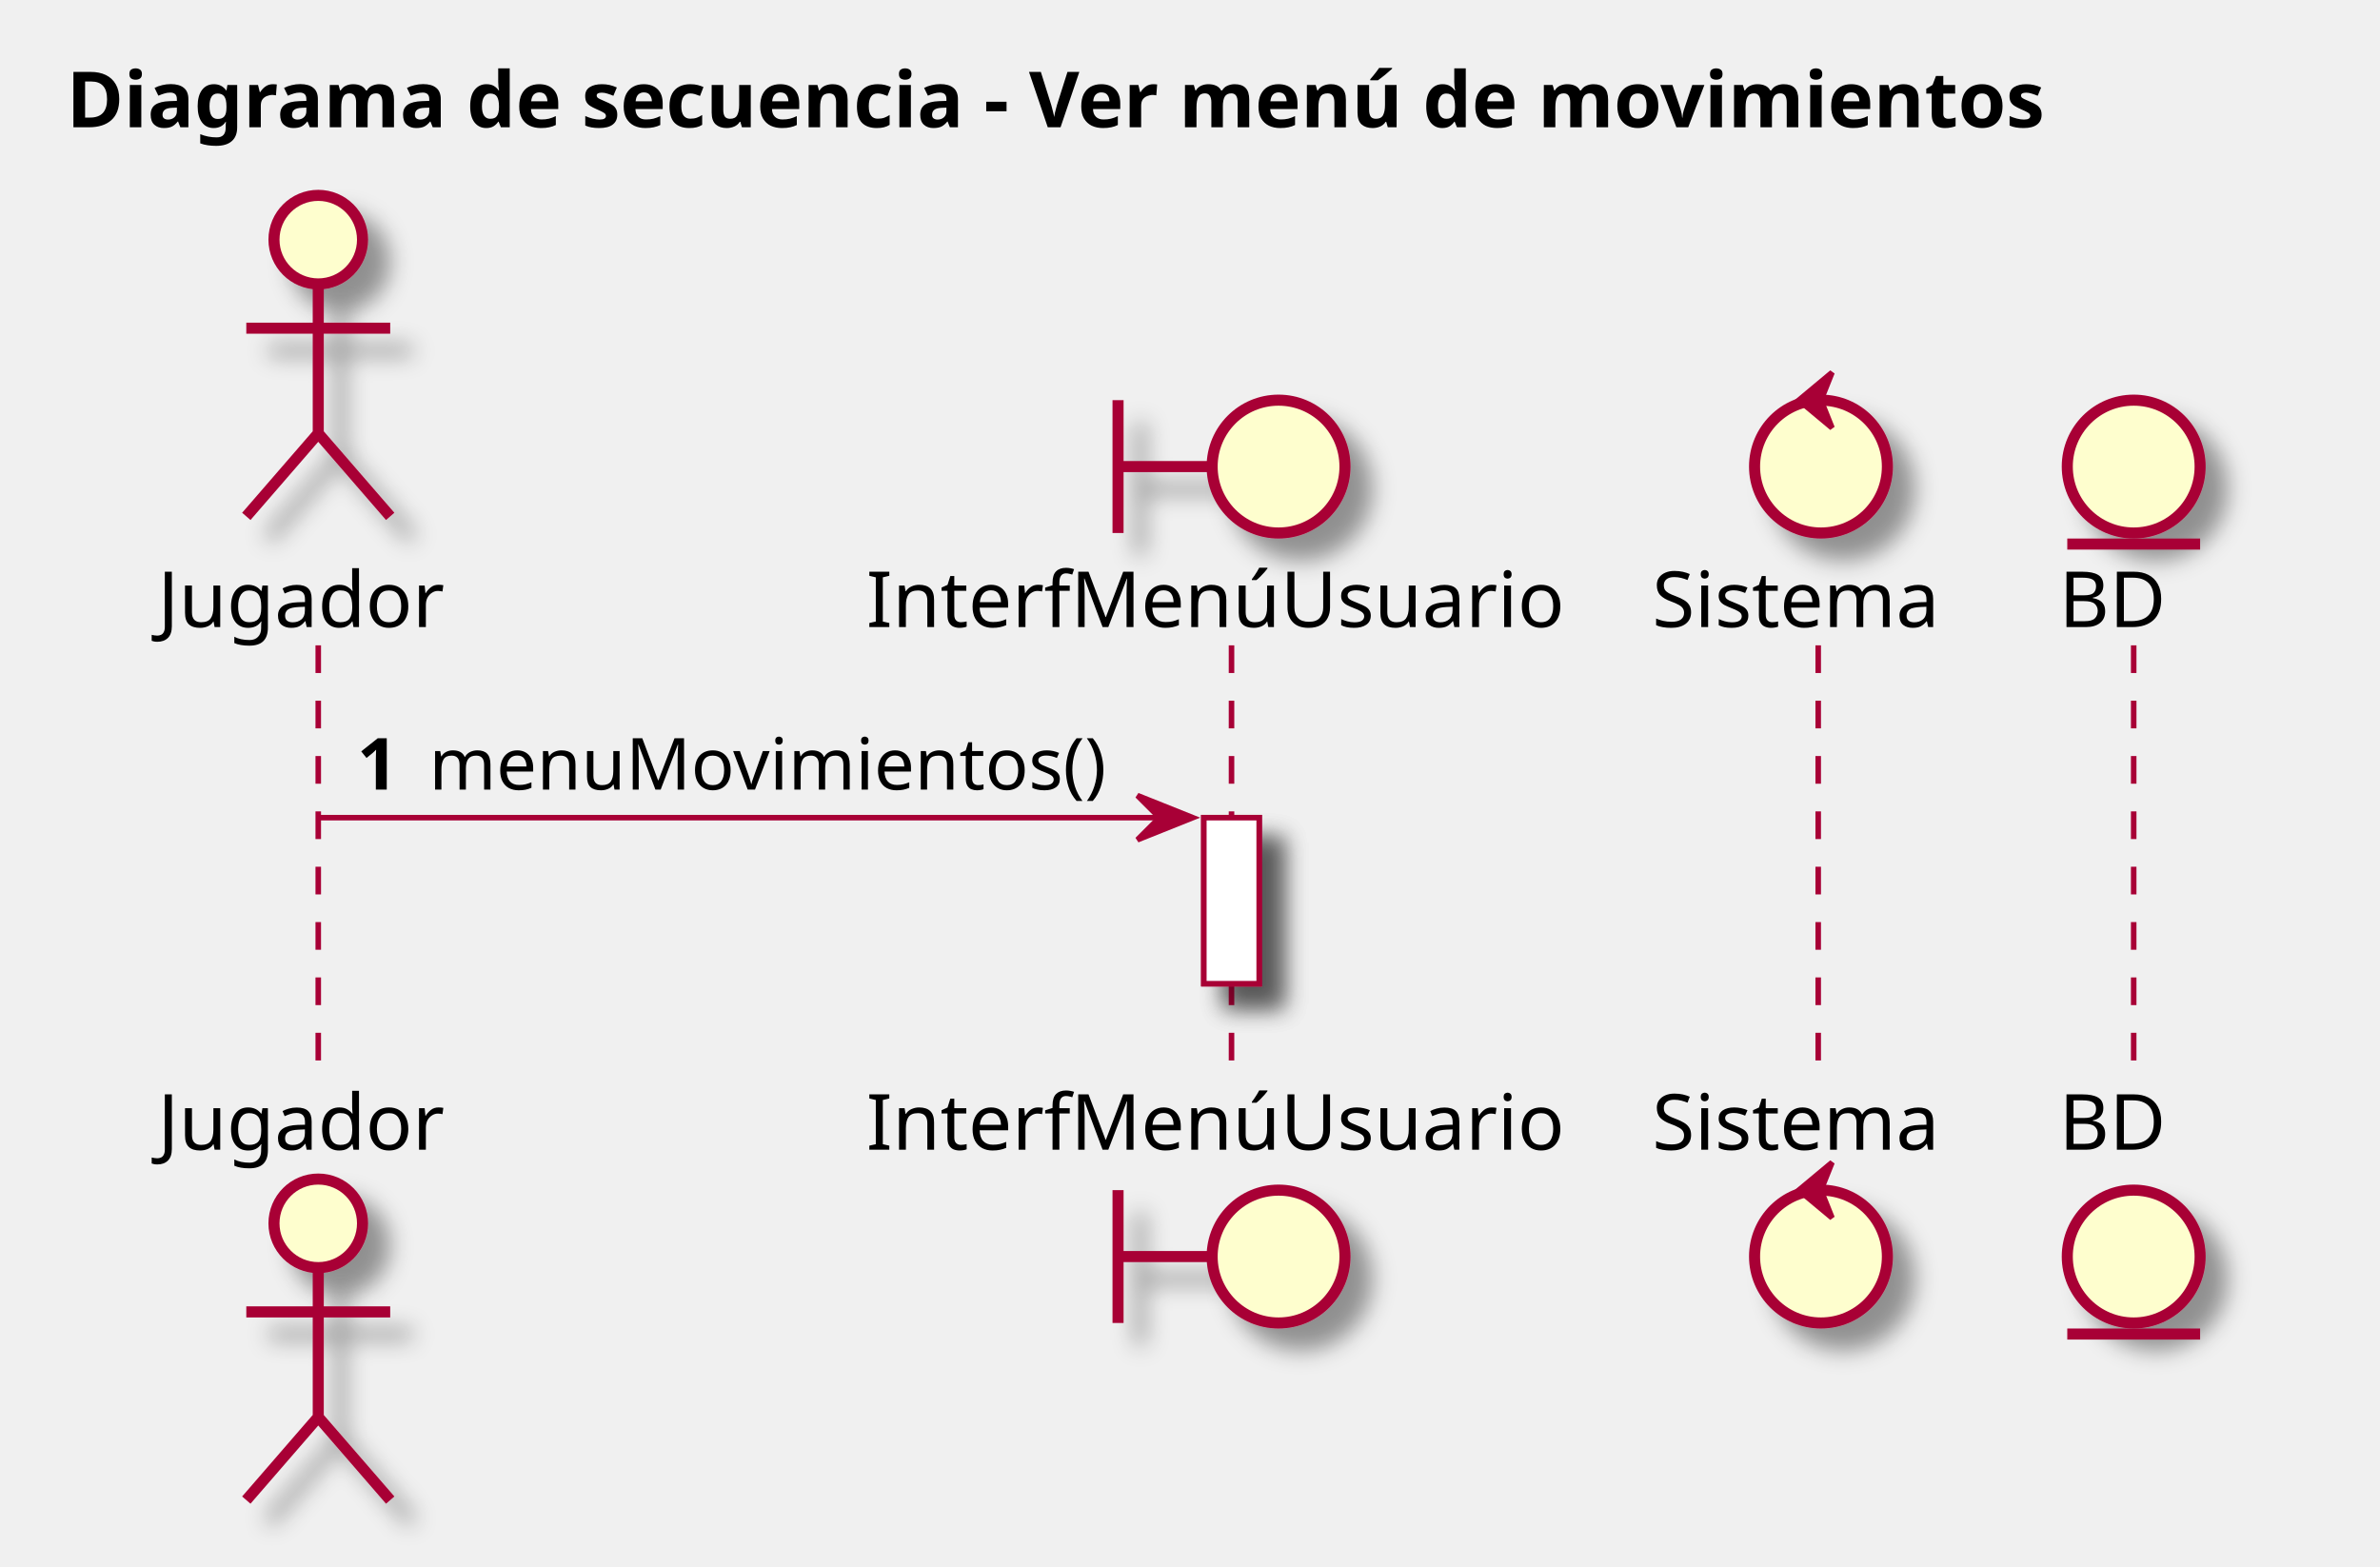
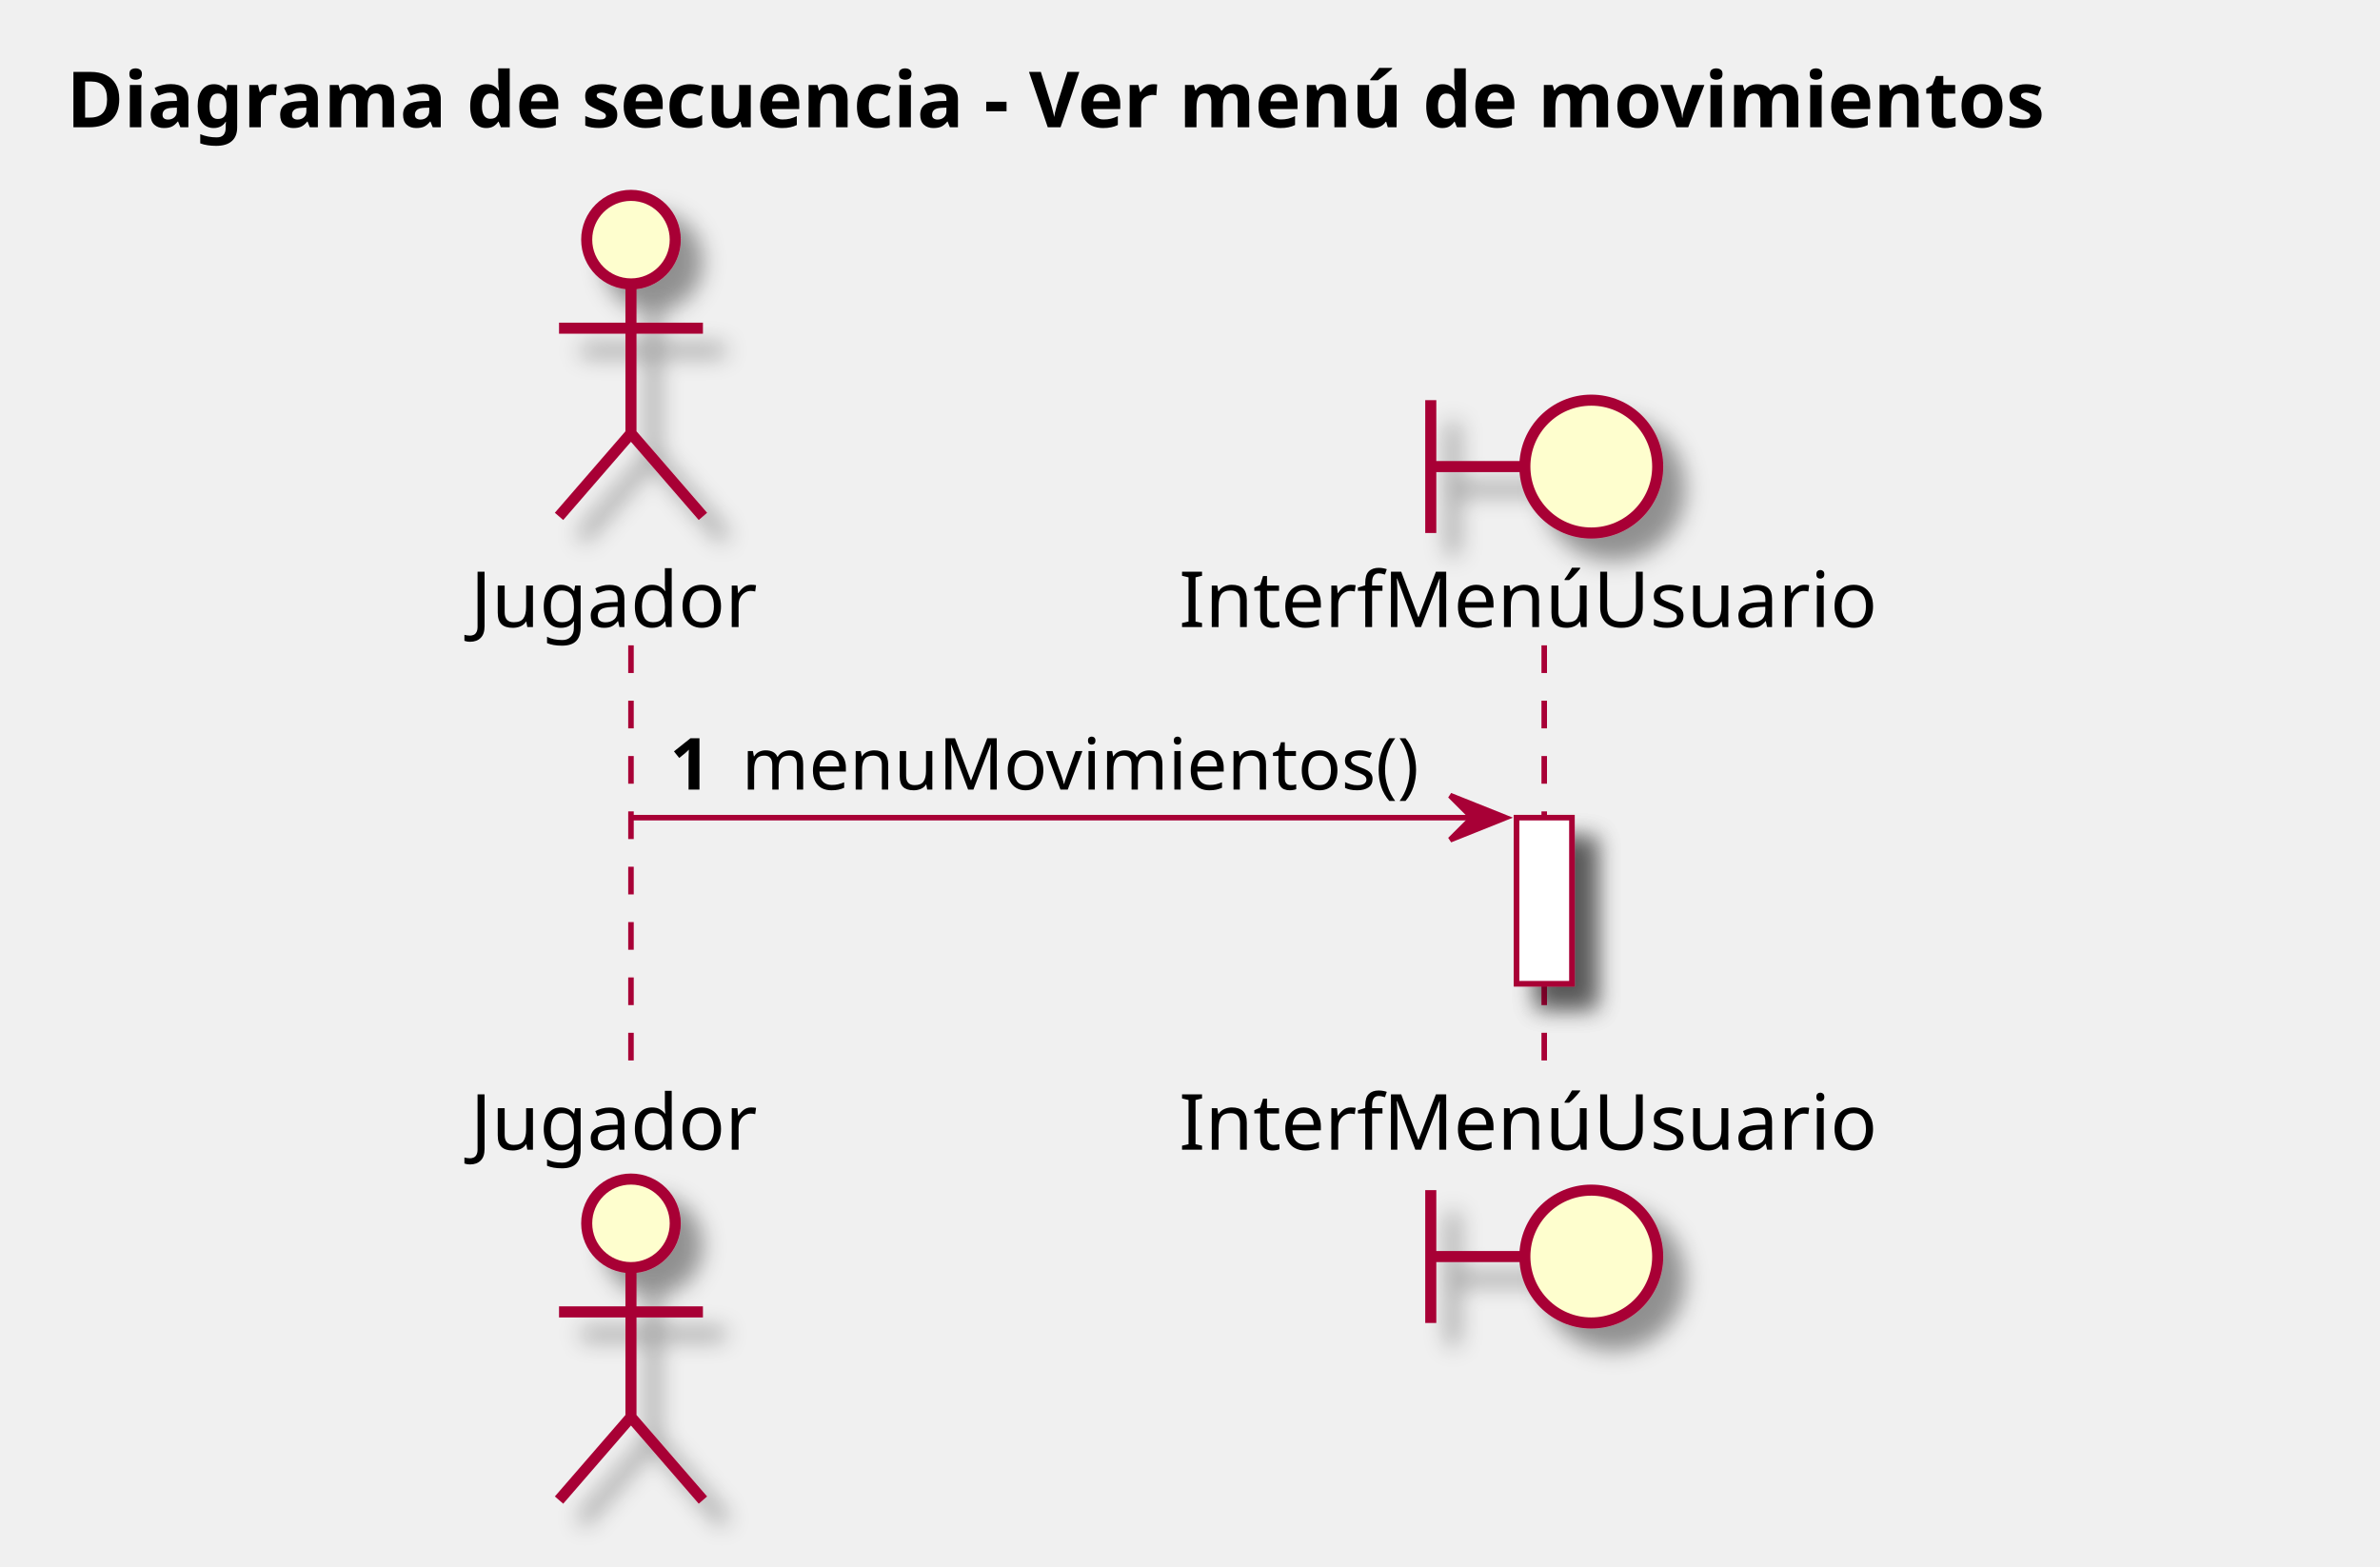
<svg xmlns="http://www.w3.org/2000/svg" contentScriptType="application/ecmascript" contentStyleType="text/css" height="283px" preserveAspectRatio="none" style="width:430px;height:283px;" version="1.1" viewBox="0 0 430 283" width="430px" zoomAndPan="magnify">
  <defs>
-     <filter height="300%" id="fo8ih62k2sr4z" width="300%" x="-1" y="-1">
+     <filter height="300%" id="fvsr2rm071sqi" width="300%" x="-1" y="-1">
      <feGaussianBlur result="blurOut" stdDeviation="2.0" />
      <feColorMatrix in="blurOut" result="blurOut2" type="matrix" values="0 0 0 0 0 0 0 0 0 0 0 0 0 0 0 0 0 0 .4 0" />
      <feOffset dx="4.0" dy="4.0" in="blurOut2" result="blurOut3" />
      <feBlend in="SourceGraphic" in2="blurOut3" mode="normal" />
    </filter>
  </defs>
  <g>
    <text fill="#000000" font-family="sans-serif" font-size="14" font-weight="bold" lengthAdjust="spacingAndGlyphs" textLength="406" x="12" y="22.995">Diagrama de secuencia - Ver menú de movimientos</text>
-     <rect fill="#FFFFFF" filter="url(#fo8ih62k2sr4z)" height="30" style="stroke: #A80036; stroke-width: 1.0;" width="10" x="217.5" y="147.727" />
-     <line style="stroke: #A80036; stroke-width: 1.0; stroke-dasharray: 5.0,5.0;" x1="57.5" x2="57.5" y1="116.594" y2="195.727" />
-     <line style="stroke: #A80036; stroke-width: 1.0; stroke-dasharray: 5.0,5.0;" x1="222.5" x2="222.5" y1="116.594" y2="195.727" />
-     <line style="stroke: #A80036; stroke-width: 1.0; stroke-dasharray: 5.0,5.0;" x1="328.5" x2="328.5" y1="116.594" y2="195.727" />
-     <line style="stroke: #A80036; stroke-width: 1.0; stroke-dasharray: 5.0,5.0;" x1="385.5" x2="385.5" y1="116.594" y2="195.727" />
-     <text fill="#000000" font-family="sans-serif" font-size="14" lengthAdjust="spacingAndGlyphs" textLength="52" x="28.5" y="113.292">Jugador</text>
-     <ellipse cx="57.5" cy="43.297" fill="#FEFECE" filter="url(#fo8ih62k2sr4z)" rx="8" ry="8" style="stroke: #A80036; stroke-width: 2.0;" />
-     <path d="M57.5,51.297 L57.5,78.297 M44.5,59.297 L70.5,59.297 M57.5,78.297 L44.5,93.297 M57.5,78.297 L70.5,93.297 " fill="none" filter="url(#fo8ih62k2sr4z)" style="stroke: #A80036; stroke-width: 2.0;" />
-     <text fill="#000000" font-family="sans-serif" font-size="14" lengthAdjust="spacingAndGlyphs" textLength="52" x="28.5" y="207.722">Jugador</text>
-     <ellipse cx="57.5" cy="221.023" fill="#FEFECE" filter="url(#fo8ih62k2sr4z)" rx="8" ry="8" style="stroke: #A80036; stroke-width: 2.0;" />
-     <path d="M57.5,229.023 L57.5,256.023 M44.5,237.023 L70.5,237.023 M57.5,256.023 L44.5,271.023 M57.5,256.023 L70.5,271.023 " fill="none" filter="url(#fo8ih62k2sr4z)" style="stroke: #A80036; stroke-width: 2.0;" />
-     <text fill="#000000" font-family="sans-serif" font-size="14" lengthAdjust="spacingAndGlyphs" textLength="126" x="156.5" y="113.292">InterfMenúUsuario</text>
-     <path d="M202,72.297 L202,96.297 M202,84.297 L219,84.297 " fill="none" filter="url(#fo8ih62k2sr4z)" style="stroke: #A80036; stroke-width: 2.0;" />
-     <ellipse cx="231" cy="84.297" fill="#FEFECE" filter="url(#fo8ih62k2sr4z)" rx="12" ry="12" style="stroke: #A80036; stroke-width: 2.0;" />
-     <text fill="#000000" font-family="sans-serif" font-size="14" lengthAdjust="spacingAndGlyphs" textLength="126" x="156.5" y="207.722">InterfMenúUsuario</text>
-     <path d="M202,215.023 L202,239.023 M202,227.023 L219,227.023 " fill="none" filter="url(#fo8ih62k2sr4z)" style="stroke: #A80036; stroke-width: 2.0;" />
-     <ellipse cx="231" cy="227.023" fill="#FEFECE" filter="url(#fo8ih62k2sr4z)" rx="12" ry="12" style="stroke: #A80036; stroke-width: 2.0;" />
-     <text fill="#000000" font-family="sans-serif" font-size="14" lengthAdjust="spacingAndGlyphs" textLength="55" x="298.5" y="113.292">Sistema</text>
-     <ellipse cx="329" cy="84.297" fill="#FEFECE" filter="url(#fo8ih62k2sr4z)" rx="12" ry="12" style="stroke: #A80036; stroke-width: 2.0;" />
-     <polygon fill="#A80036" points="325,72.297,331,67.297,329,72.297,331,77.297,325,72.297" style="stroke: #A80036; stroke-width: 1.0;" />
-     <text fill="#000000" font-family="sans-serif" font-size="14" lengthAdjust="spacingAndGlyphs" textLength="55" x="298.5" y="207.722">Sistema</text>
-     <ellipse cx="329" cy="227.023" fill="#FEFECE" filter="url(#fo8ih62k2sr4z)" rx="12" ry="12" style="stroke: #A80036; stroke-width: 2.0;" />
-     <polygon fill="#A80036" points="325,215.023,331,210.023,329,215.023,331,220.023,325,215.023" style="stroke: #A80036; stroke-width: 1.0;" />
-     <text fill="#000000" font-family="sans-serif" font-size="14" lengthAdjust="spacingAndGlyphs" textLength="21" x="372" y="113.292">BD</text>
-     <ellipse cx="385.5" cy="84.297" fill="#FEFECE" filter="url(#fo8ih62k2sr4z)" rx="12" ry="12" style="stroke: #A80036; stroke-width: 2.0;" />
-     <line style="stroke: #A80036; stroke-width: 2.0;" x1="373.5" x2="397.5" y1="98.297" y2="98.297" />
-     <text fill="#000000" font-family="sans-serif" font-size="14" lengthAdjust="spacingAndGlyphs" textLength="21" x="372" y="207.722">BD</text>
-     <ellipse cx="385.5" cy="227.023" fill="#FEFECE" filter="url(#fo8ih62k2sr4z)" rx="12" ry="12" style="stroke: #A80036; stroke-width: 2.0;" />
-     <line style="stroke: #A80036; stroke-width: 2.0;" x1="373.5" x2="397.5" y1="241.023" y2="241.023" />
-     <rect fill="#FFFFFF" filter="url(#fo8ih62k2sr4z)" height="30" style="stroke: #A80036; stroke-width: 1.0;" width="10" x="217.5" y="147.727" />
-     <polygon fill="#A80036" points="205.5,143.727,215.5,147.727,205.5,151.727,209.5,147.727" style="stroke: #A80036; stroke-width: 1.0;" />
-     <line style="stroke: #A80036; stroke-width: 1.0;" x1="57.5" x2="211.5" y1="147.727" y2="147.727" />
-     <text fill="#000000" font-family="sans-serif" font-size="13" font-weight="bold" lengthAdjust="spacingAndGlyphs" textLength="9" x="64.5" y="142.661">1</text>
-     <text fill="#000000" font-family="sans-serif" font-size="13" lengthAdjust="spacingAndGlyphs" textLength="128" x="77.5" y="142.661">menuMovimientos()</text>
+     <rect fill="#FFFFFF" filter="url(#fvsr2rm071sqi)" height="30" style="stroke: #A80036; stroke-width: 1.0;" width="10" x="274" y="147.727" />
+     <line style="stroke: #A80036; stroke-width: 1.0; stroke-dasharray: 5.0,5.0;" x1="114" x2="114" y1="116.594" y2="195.727" />
+     <line style="stroke: #A80036; stroke-width: 1.0; stroke-dasharray: 5.0,5.0;" x1="279" x2="279" y1="116.594" y2="195.727" />
+     <text fill="#000000" font-family="sans-serif" font-size="14" lengthAdjust="spacingAndGlyphs" textLength="52" x="85" y="113.292">Jugador</text>
+     <ellipse cx="114" cy="43.297" fill="#FEFECE" filter="url(#fvsr2rm071sqi)" rx="8" ry="8" style="stroke: #A80036; stroke-width: 2.0;" />
+     <path d="M114,51.297 L114,78.297 M101,59.297 L127,59.297 M114,78.297 L101,93.297 M114,78.297 L127,93.297 " fill="none" filter="url(#fvsr2rm071sqi)" style="stroke: #A80036; stroke-width: 2.0;" />
+     <text fill="#000000" font-family="sans-serif" font-size="14" lengthAdjust="spacingAndGlyphs" textLength="52" x="85" y="207.722">Jugador</text>
+     <ellipse cx="114" cy="221.023" fill="#FEFECE" filter="url(#fvsr2rm071sqi)" rx="8" ry="8" style="stroke: #A80036; stroke-width: 2.0;" />
+     <path d="M114,229.023 L114,256.023 M101,237.023 L127,237.023 M114,256.023 L101,271.023 M114,256.023 L127,271.023 " fill="none" filter="url(#fvsr2rm071sqi)" style="stroke: #A80036; stroke-width: 2.0;" />
+     <text fill="#000000" font-family="sans-serif" font-size="14" lengthAdjust="spacingAndGlyphs" textLength="126" x="213" y="113.292">InterfMenúUsuario</text>
+     <path d="M258.5,72.297 L258.5,96.297 M258.5,84.297 L275.5,84.297 " fill="none" filter="url(#fvsr2rm071sqi)" style="stroke: #A80036; stroke-width: 2.0;" />
+     <ellipse cx="287.5" cy="84.297" fill="#FEFECE" filter="url(#fvsr2rm071sqi)" rx="12" ry="12" style="stroke: #A80036; stroke-width: 2.0;" />
+     <text fill="#000000" font-family="sans-serif" font-size="14" lengthAdjust="spacingAndGlyphs" textLength="126" x="213" y="207.722">InterfMenúUsuario</text>
+     <path d="M258.5,215.023 L258.5,239.023 M258.5,227.023 L275.5,227.023 " fill="none" filter="url(#fvsr2rm071sqi)" style="stroke: #A80036; stroke-width: 2.0;" />
+     <ellipse cx="287.5" cy="227.023" fill="#FEFECE" filter="url(#fvsr2rm071sqi)" rx="12" ry="12" style="stroke: #A80036; stroke-width: 2.0;" />
+     <rect fill="#FFFFFF" filter="url(#fvsr2rm071sqi)" height="30" style="stroke: #A80036; stroke-width: 1.0;" width="10" x="274" y="147.727" />
+     <polygon fill="#A80036" points="262,143.727,272,147.727,262,151.727,266,147.727" style="stroke: #A80036; stroke-width: 1.0;" />
+     <line style="stroke: #A80036; stroke-width: 1.0;" x1="114" x2="268" y1="147.727" y2="147.727" />
+     <text fill="#000000" font-family="sans-serif" font-size="13" font-weight="bold" lengthAdjust="spacingAndGlyphs" textLength="9" x="121" y="142.661">1</text>
+     <text fill="#000000" font-family="sans-serif" font-size="13" lengthAdjust="spacingAndGlyphs" textLength="128" x="134" y="142.661">menuMovimientos()</text>
  </g>
</svg>
